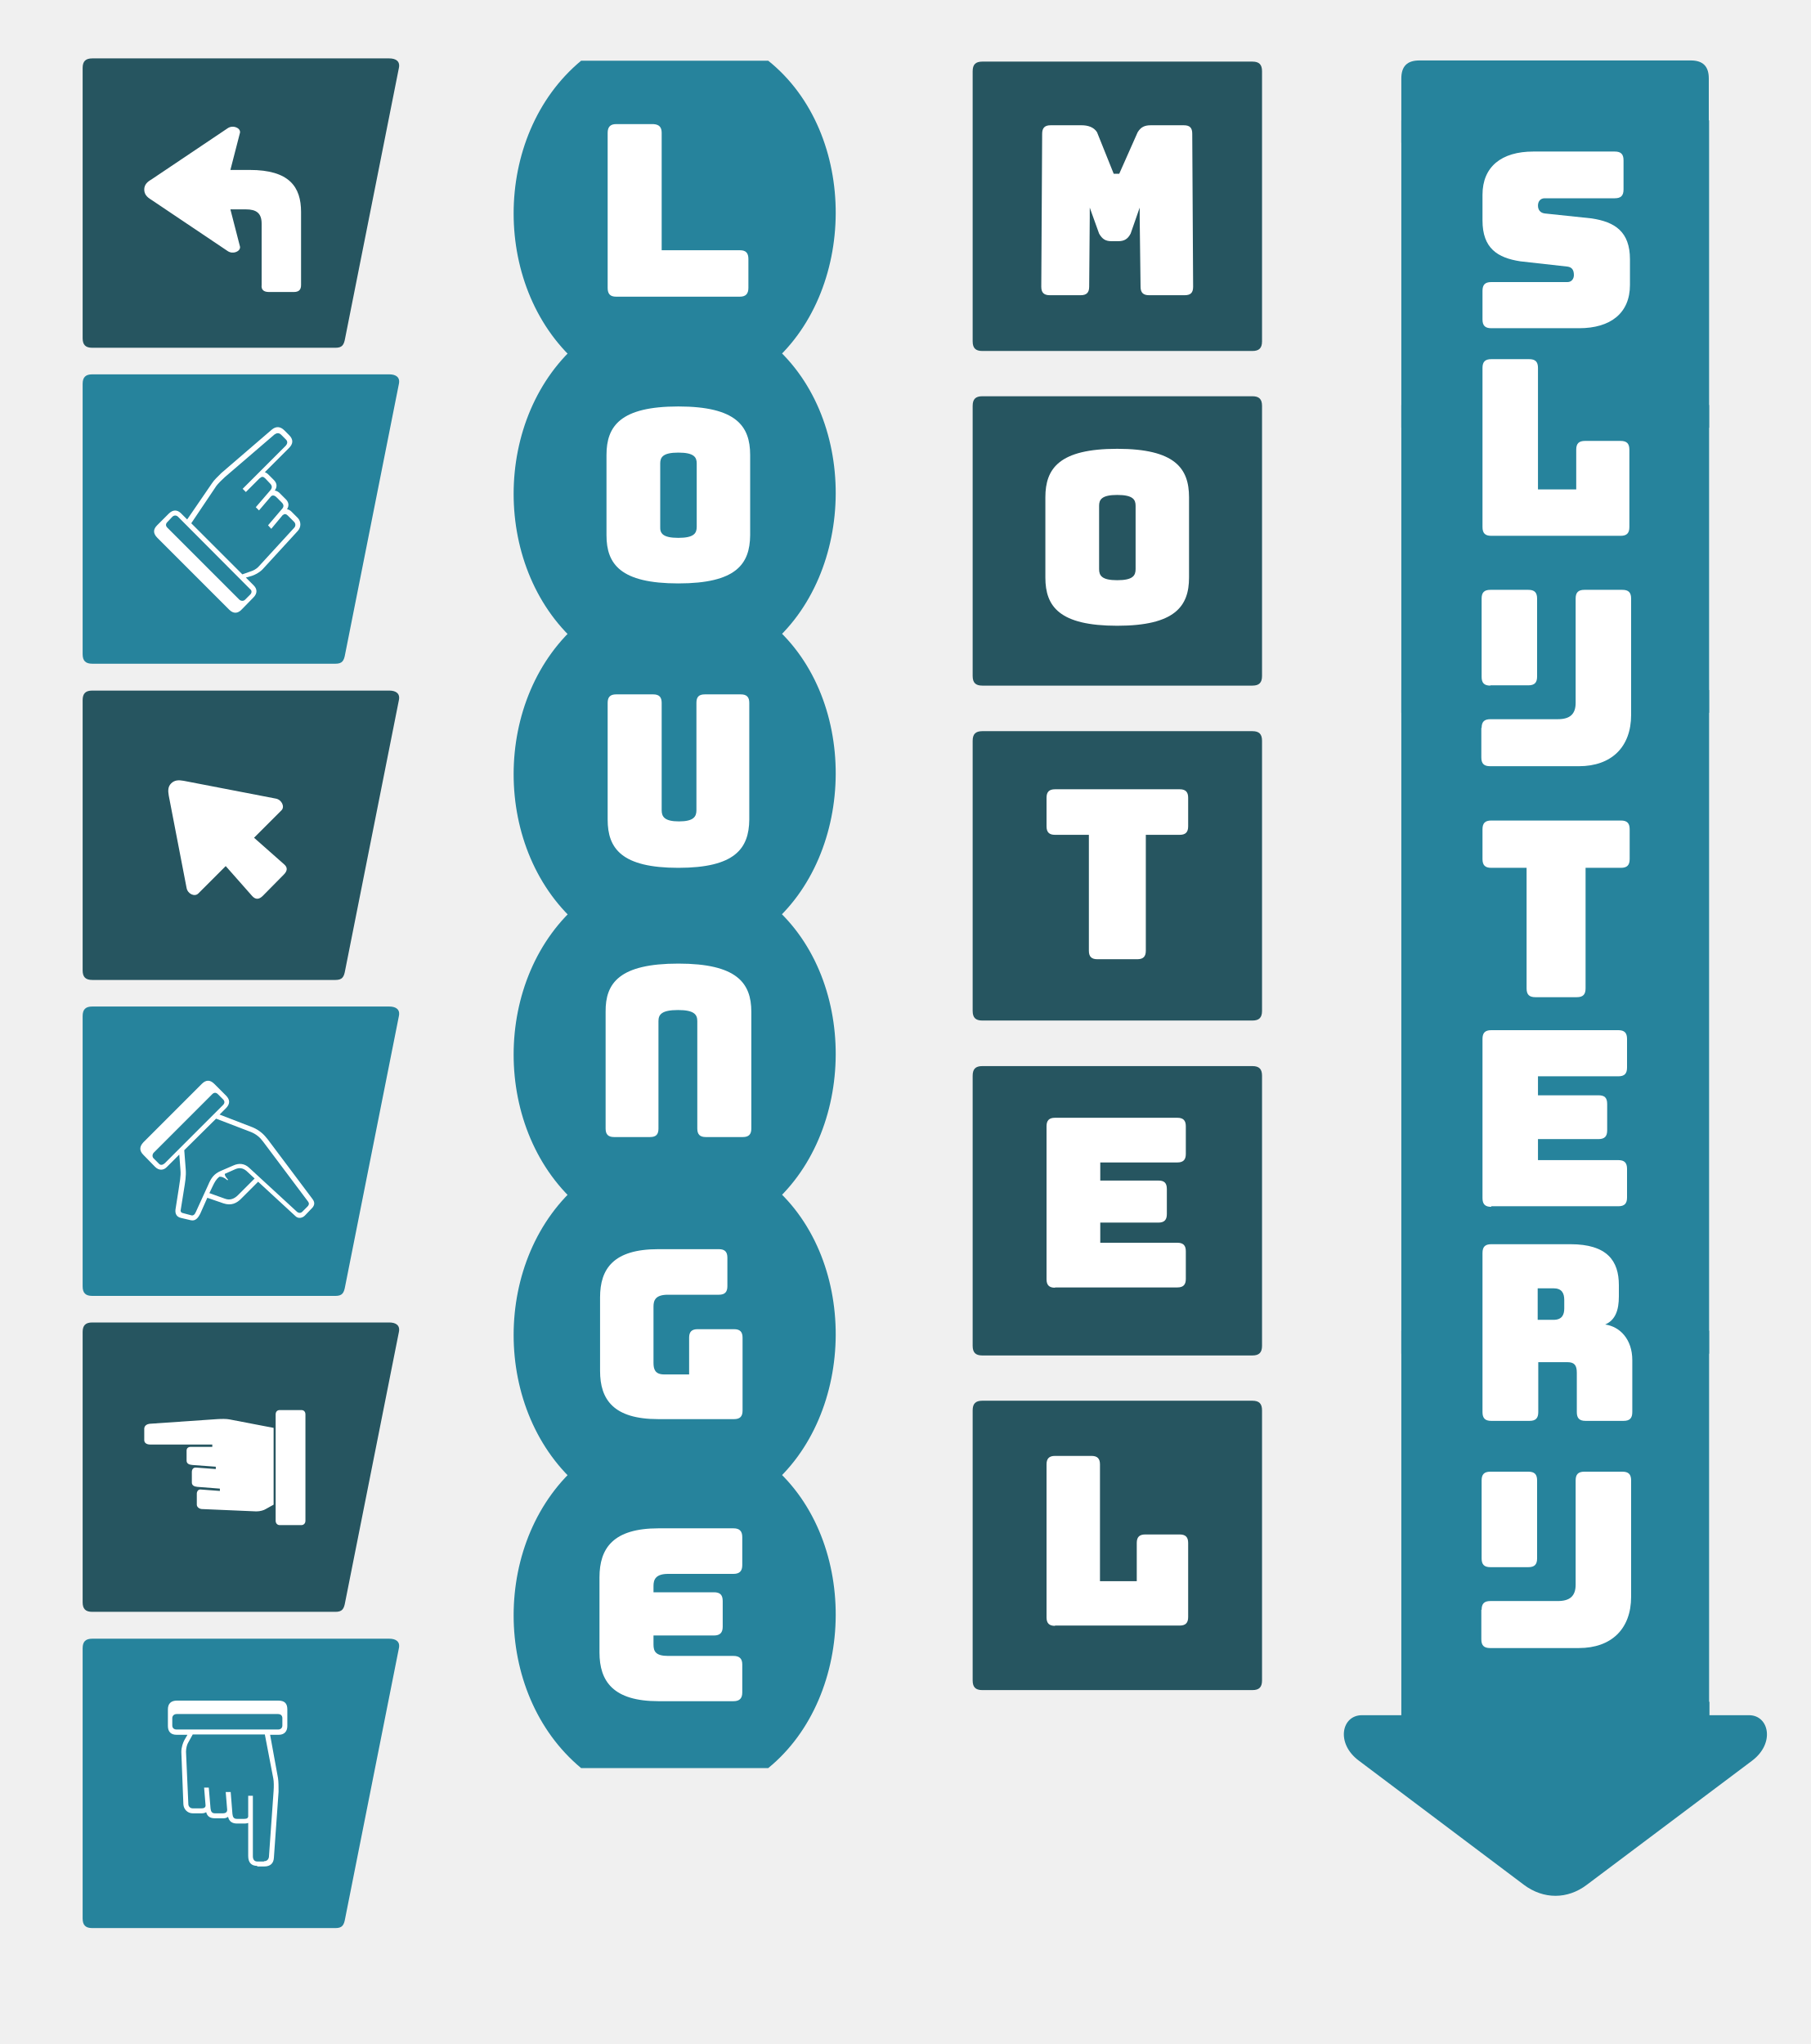
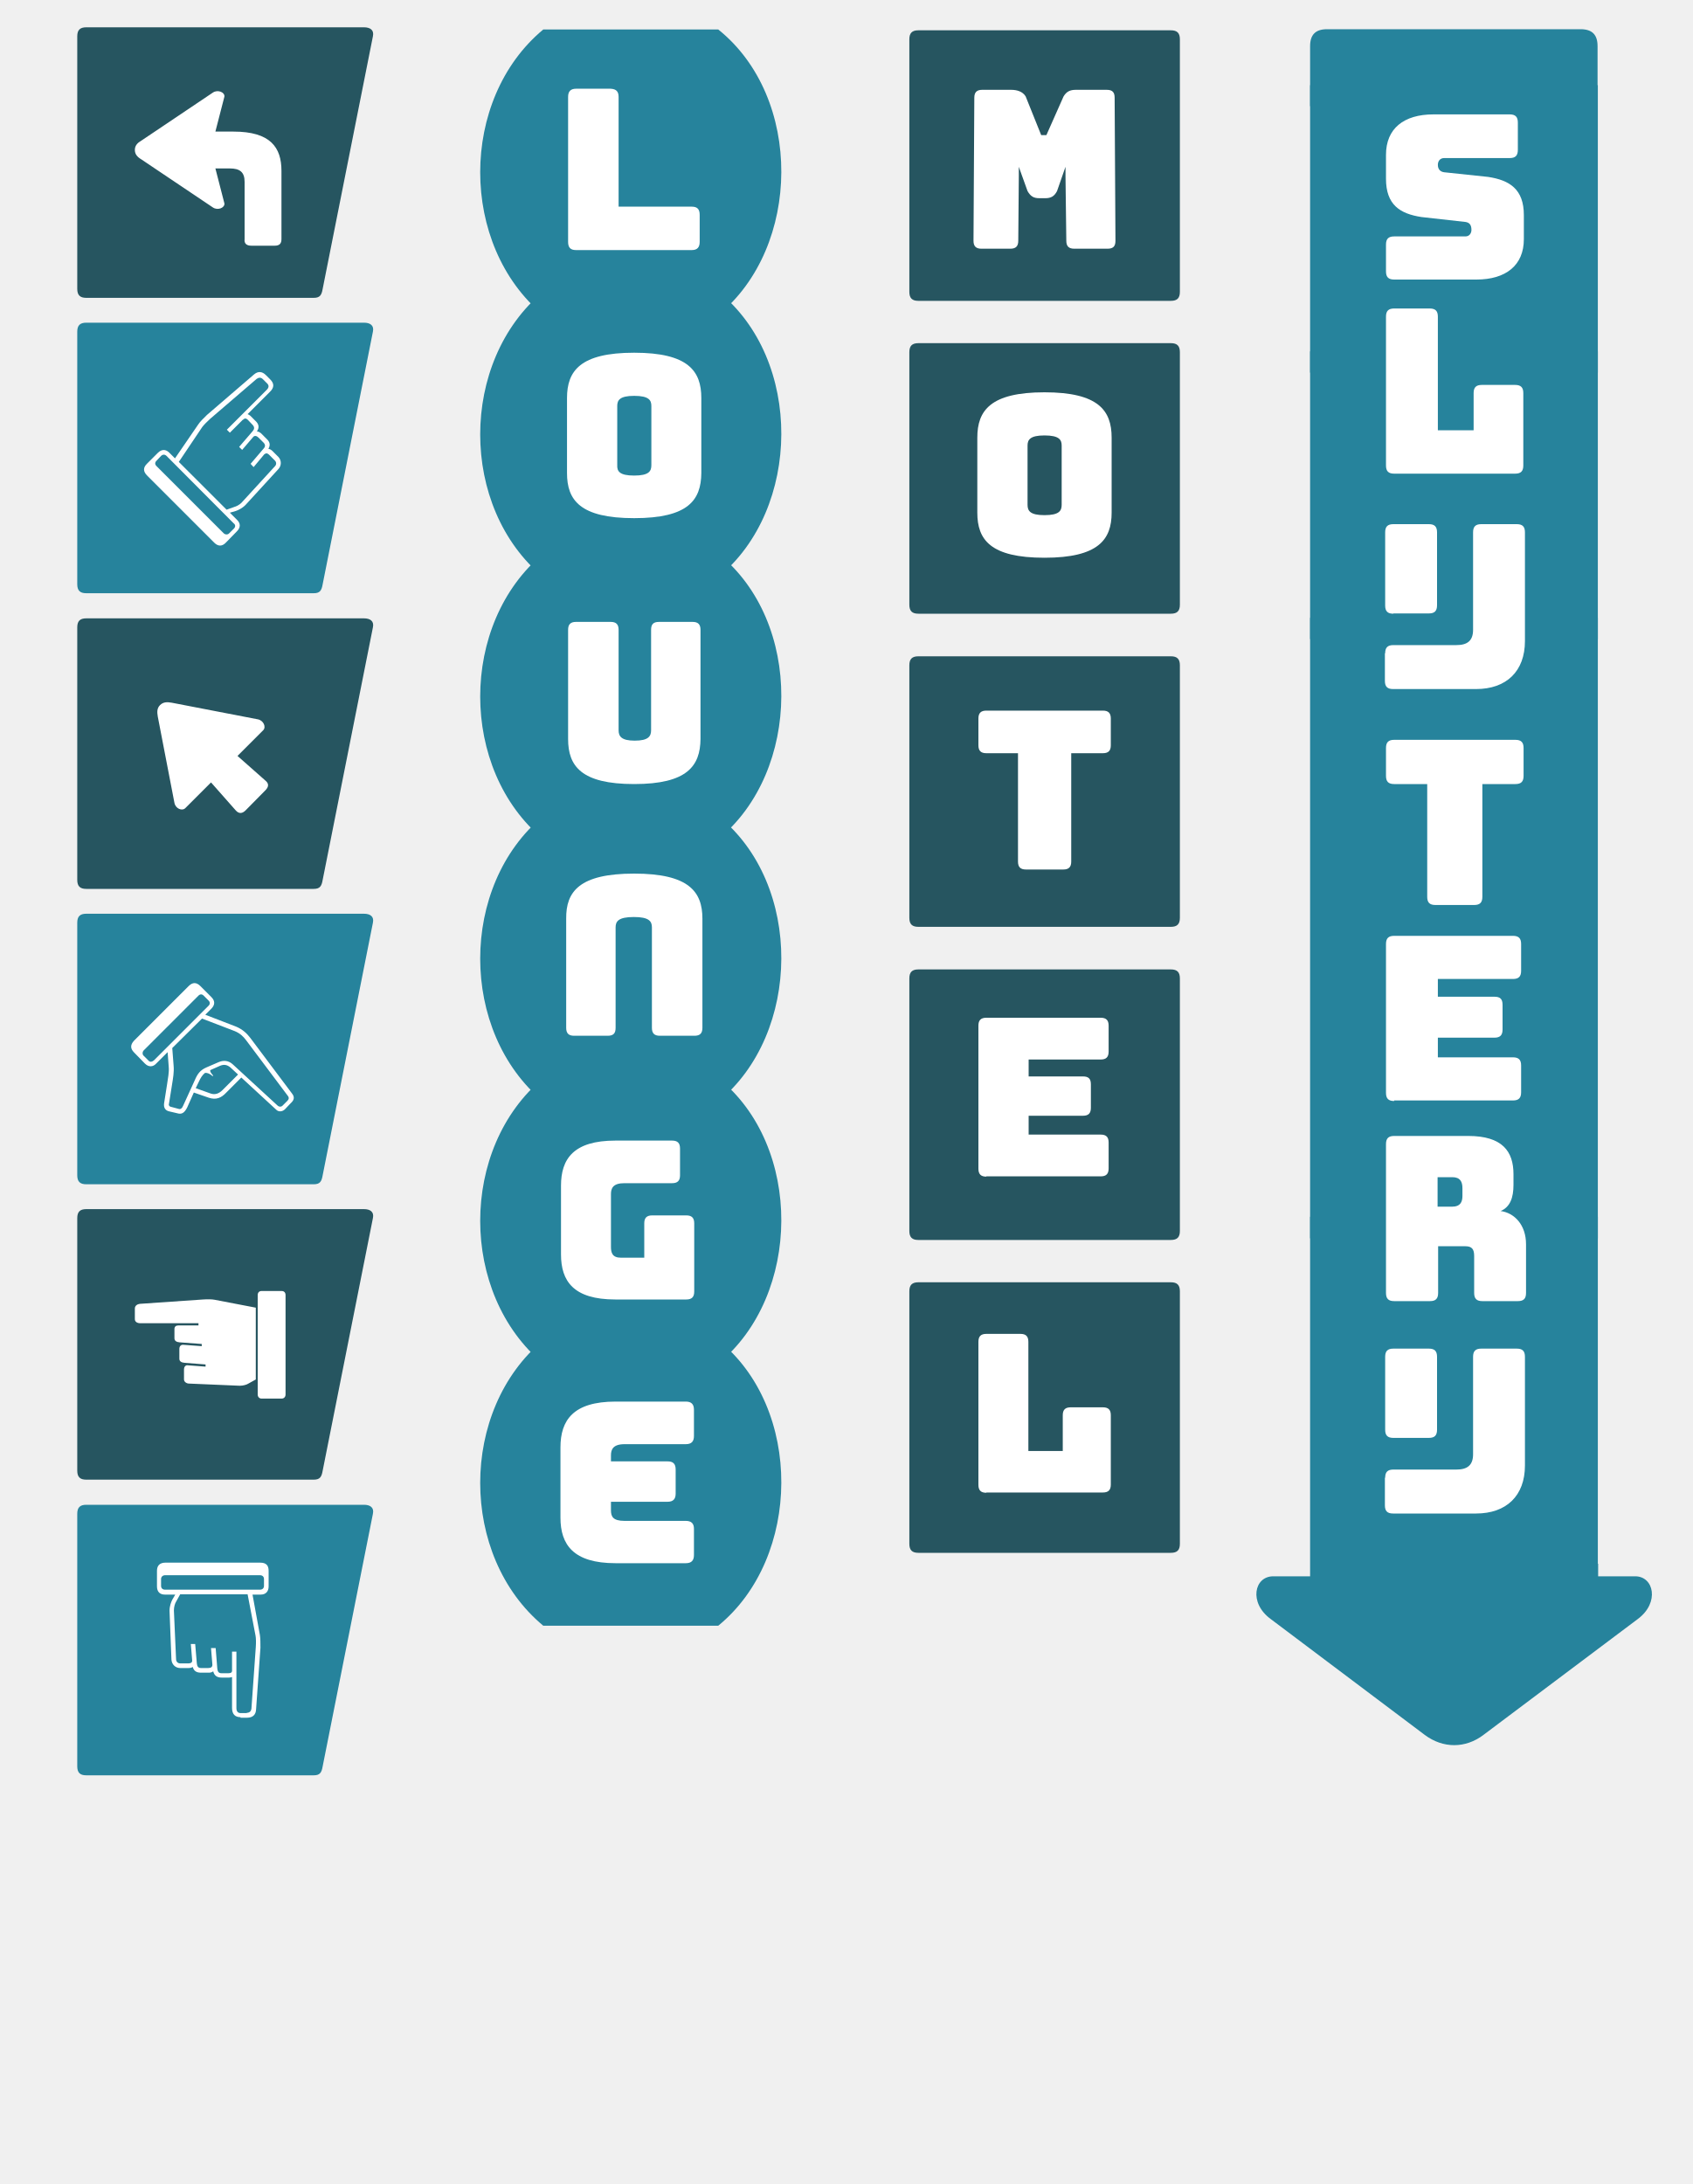
- <svg xmlns="http://www.w3.org/2000/svg" version="1.1" id="Layer_1" x="0px" y="0px" viewBox="0 0 620 700" enable-background="new 0 0 620 700" xml:space="preserve">
+ <svg xmlns="http://www.w3.org/2000/svg" version="1.1" id="Layer_1" x="0px" y="0px" viewBox="0 0 620 800" enable-background="new 0 0 620 800" xml:space="preserve">
  <g>
    <g>
-       <path fill="#265560" d="M428.9,120.2h-92.5c-2.3,0-3.3-1-3.3-3.3V24.4c0-2.3,1-3.3,3.3-3.3h92.5c2.3,0,3.3,1,3.3,3.3v92.5    C432.2,119.2,431.2,120.2,428.9,120.2z" />
-       <path fill="#265560" d="M428.9,234.8h-92.5c-2.3,0-3.3-1-3.3-3.3v-92.5c0-2.3,1-3.3,3.3-3.3h92.5c2.3,0,3.3,1,3.3,3.3v92.5    C432.2,233.8,431.2,234.8,428.9,234.8z" />
-       <path fill="#265560" d="M428.9,349.5h-92.5c-2.3,0-3.3-1-3.3-3.3v-92.5c0-2.3,1-3.3,3.3-3.3h92.5c2.3,0,3.3,1,3.3,3.3v92.5    C432.2,348.5,431.2,349.5,428.9,349.5z" />
-       <path fill="#265560" d="M428.9,464.2h-92.5c-2.3,0-3.3-1-3.3-3.3v-92.5c0-2.3,1-3.3,3.3-3.3h92.5c2.3,0,3.3,1,3.3,3.3v92.5    C432.2,463.2,431.2,464.2,428.9,464.2z" />
-       <path fill="#265560" d="M428.9,578.8h-92.5c-2.3,0-3.3-1-3.3-3.3V483c0-2.3,1-3.3,3.3-3.3h92.5c2.3,0,3.3,1,3.3,3.3v92.5    C432.2,577.8,431.2,578.8,428.9,578.8z" />
+       <path fill="#265560" d="M428.9,110.2h-92.5c-2.3,0-3.3-1-3.3-3.3V14.4c0-2.3,1-3.3,3.3-3.3h92.5c2.3,0,3.3,1,3.3,3.3v92.5    C432.2,109.2,431.2,110.2,428.9,110.2z" />
+       <path fill="#265560" d="M428.9,224.8h-92.5c-2.3,0-3.3-1-3.3-3.3v-92.5c0-2.3,1-3.3,3.3-3.3h92.5c2.3,0,3.3,1,3.3,3.3v92.5    C432.2,223.8,431.2,224.8,428.9,224.8z" />
+       <path fill="#265560" d="M428.9,339.5h-92.5c-2.3,0-3.3-1-3.3-3.3v-92.5c0-2.3,1-3.3,3.3-3.3h92.5c2.3,0,3.3,1,3.3,3.3v92.5    C432.2,338.5,431.2,339.5,428.9,339.5z" />
+       <path fill="#265560" d="M428.9,454.2h-92.5c-2.3,0-3.3-1-3.3-3.3v-92.5c0-2.3,1-3.3,3.3-3.3h92.5c2.3,0,3.3,1,3.3,3.3v92.5    C432.2,453.2,431.2,454.2,428.9,454.2z" />
+       <path fill="#265560" d="M428.9,568.8h-92.5c-2.3,0-3.3-1-3.3-3.3V473c0-2.3,1-3.3,3.3-3.3h92.5c2.3,0,3.3,1,3.3,3.3v92.5    C432.2,567.8,431.2,568.8,428.9,568.8z" />
    </g>
    <g>
-       <path fill="#FFFFFF" d="M359.5,101.1c-2,0-2.9-0.9-2.9-2.9l0.3-52.4c0-2,0.9-2.9,2.9-2.9h10.6c2.1,0,4.2,0.6,5.3,2.4l5.7,14.2h1.9    l6.3-14.2c1.1-1.8,2.4-2.4,4.5-2.4h11.3c2.1,0,2.9,0.9,2.9,2.9l0.3,52.4c0,2-0.8,2.9-2.9,2.9h-12.2c-2,0-2.9-0.9-2.9-2.9    l-0.3-23.7v-3.4l-3.1,8.9c-1,1.9-2.2,2.6-4.3,2.6h-2.2c-2.1,0-3.2-0.7-4.3-2.6l-3.2-8.9v3.4l-0.2,23.7c0,2-0.9,2.9-2.9,2.9H359.5z    " />
+       <path fill="#FFFFFF" d="M359.5,91.1c-2,0-2.9-0.9-2.9-2.9l0.3-52.4c0-2,0.9-2.9,2.9-2.9h10.6c2.1,0,4.2,0.6,5.3,2.4l5.7,14.2h1.9    l6.3-14.2c1.1-1.8,2.4-2.4,4.5-2.4h11.3c2.1,0,2.9,0.9,2.9,2.9l0.3,52.4c0,2-0.8,2.9-2.9,2.9h-12.2c-2,0-2.9-0.9-2.9-2.9    l-0.3-23.7v-3.4l-3.1,8.9c-1,1.9-2.2,2.6-4.3,2.6h-2.2c-2.1,0-3.2-0.7-4.3-2.6l-3.2-8.9v3.4l-0.2,23.7c0,2-0.9,2.9-2.9,2.9H359.5z    " />
    </g>
    <g>
-       <path fill="#FFFFFF" d="M382.6,214.3c-19.8,0-24.6-6.6-24.6-16.5v-27.5c0-9.9,4.8-16.6,24.6-16.6c19.8,0,24.6,6.7,24.6,16.6v27.5    C407.2,207.6,402.4,214.3,382.6,214.3z M382.6,198.7c5.4,0,6.3-1.6,6.3-3.8v-21.7c0-2.1-0.9-3.7-6.3-3.7c-5.3,0-6.2,1.6-6.2,3.7    v21.7C376.4,197.1,377.3,198.7,382.6,198.7z" />
+       <path fill="#FFFFFF" d="M382.6,204.3c-19.8,0-24.6-6.6-24.6-16.5v-27.5c0-9.9,4.8-16.6,24.6-16.6c19.8,0,24.6,6.7,24.6,16.6v27.5    C407.2,197.6,402.4,204.3,382.6,204.3z M382.6,188.7c5.4,0,6.3-1.6,6.3-3.8v-21.7c0-2.1-0.9-3.7-6.3-3.7c-5.3,0-6.2,1.6-6.2,3.7    v21.7C376.4,187.1,377.3,188.7,382.6,188.7z" />
    </g>
    <g>
-       <path fill="#FFFFFF" d="M375.8,328.5c-2,0-2.9-0.9-2.9-2.9v-39.7h-11.6c-2,0-2.9-0.9-2.9-2.9v-9.8c0-2,0.9-2.9,2.9-2.9H404    c2,0,2.9,0.9,2.9,2.9v9.8c0,2-0.9,2.9-2.9,2.9h-11.6v39.7c0,2-0.9,2.9-2.9,2.9H375.8z" />
+       <path fill="#FFFFFF" d="M375.8,318.5c-2,0-2.9-0.9-2.9-2.9v-39.7h-11.6c-2,0-2.9-0.9-2.9-2.9v-9.8c0-2,0.9-2.9,2.9-2.9H404    c2,0,2.9,0.9,2.9,2.9v9.8c0,2-0.9,2.9-2.9,2.9h-11.6v39.7c0,2-0.9,2.9-2.9,2.9H375.8z" />
    </g>
    <g>
-       <path fill="#FFFFFF" d="M361.3,441c-2,0-2.9-0.9-2.9-2.9v-52.4c0-2,0.9-2.9,2.9-2.9h41.9c2,0,2.9,0.9,2.9,2.9v9.5    c0,2-0.9,2.9-2.9,2.9h-26.4v6.2h19.9c2,0,2.9,0.8,2.9,2.9v8.6c0,2-0.9,2.9-2.9,2.9h-19.9v6.9h26.4c2,0,2.9,0.9,2.9,2.9v9.5    c0,2-0.9,2.9-2.9,2.9H361.3z" />
+       <path fill="#FFFFFF" d="M361.3,431c-2,0-2.9-0.9-2.9-2.9v-52.4c0-2,0.9-2.9,2.9-2.9h41.9c2,0,2.9,0.9,2.9,2.9v9.5    c0,2-0.9,2.9-2.9,2.9h-26.4v6.2h19.9c2,0,2.9,0.8,2.9,2.9v8.6c0,2-0.9,2.9-2.9,2.9h-19.9v6.9h26.4c2,0,2.9,0.9,2.9,2.9v9.5    c0,2-0.9,2.9-2.9,2.9H361.3z" />
    </g>
    <g>
-       <path fill="#FFFFFF" d="M361.3,556.8c-2,0-2.9-0.9-2.9-2.9v-52.4c0-2,0.9-2.9,2.9-2.9h12.5c2,0,2.9,0.9,2.9,2.9v40h12.6v-13.1    c0-2,0.9-2.9,2.9-2.9H404c2,0,2.9,0.9,2.9,2.9v25.4c0,2-0.9,2.9-2.9,2.9H361.3z" />
+       <path fill="#FFFFFF" d="M361.3,546.8c-2,0-2.9-0.9-2.9-2.9v-52.4c0-2,0.9-2.9,2.9-2.9h12.5c2,0,2.9,0.9,2.9,2.9v40h12.6v-13.1    c0-2,0.9-2.9,2.9-2.9H404c2,0,2.9,0.9,2.9,2.9v25.4c0,2-0.9,2.9-2.9,2.9H361.3z" />
    </g>
  </g>
  <g>
-     <path fill="#265560" d="M114.9,119.1H31.6c-2.3,0-3.3-1-3.3-3.3V23.3c0-2.3,1-3.3,3.3-3.3h101.7c2.3,0,3.8,1,3.3,3.3l-18.4,92.5   C117.8,118.1,117.2,119.1,114.9,119.1z" />
-     <path fill="#26839C" d="M114.9,227.3H31.6c-2.3,0-3.3-1-3.3-3.3v-92.5c0-2.3,1-3.3,3.3-3.3h101.7c2.3,0,3.8,1,3.3,3.3L118.2,224   C117.8,226.3,117.2,227.3,114.9,227.3z" />
-     <path fill="#265560" d="M114.9,335.6H31.6c-2.3,0-3.3-1-3.3-3.3v-92.5c0-2.3,1-3.3,3.3-3.3h101.7c2.3,0,3.8,1,3.3,3.3l-18.4,92.5   C117.8,334.6,117.2,335.6,114.9,335.6z" />
-     <path fill="#26839C" d="M114.9,443.8H31.6c-2.3,0-3.3-1-3.3-3.3V348c0-2.3,1-3.3,3.3-3.3h101.7c2.3,0,3.8,1,3.3,3.3l-18.4,92.5   C117.8,442.8,117.2,443.8,114.9,443.8z" />
-     <path fill="#265560" d="M114.9,552H31.6c-2.3,0-3.3-1-3.3-3.3v-92.5c0-2.3,1-3.3,3.3-3.3h101.7c2.3,0,3.8,1,3.3,3.3l-18.4,92.5   C117.8,551,117.2,552,114.9,552z" />
-     <path fill="#26839C" d="M114.9,660.3H31.6c-2.3,0-3.3-1-3.3-3.3v-92.5c0-2.3,1-3.3,3.3-3.3h101.7c2.3,0,3.8,1,3.3,3.3L118.2,657   C117.8,659.3,117.2,660.3,114.9,660.3z" />
+     <path fill="#265560" d="M114.9,109.1H31.6c-2.3,0-3.3-1-3.3-3.3V13.3c0-2.3,1-3.3,3.3-3.3h101.7c2.3,0,3.8,1,3.3,3.3l-18.4,92.5   C117.8,108.1,117.2,109.1,114.9,109.1z" />
+     <path fill="#26839C" d="M114.9,217.3H31.6c-2.3,0-3.3-1-3.3-3.3v-92.5c0-2.3,1-3.3,3.3-3.3h101.7c2.3,0,3.8,1,3.3,3.3L118.2,214   C117.8,216.3,117.2,217.3,114.9,217.3z" />
+     <path fill="#265560" d="M114.9,325.6H31.6c-2.3,0-3.3-1-3.3-3.3v-92.5c0-2.3,1-3.3,3.3-3.3h101.7c2.3,0,3.8,1,3.3,3.3l-18.4,92.5   C117.8,324.6,117.2,325.6,114.9,325.6z" />
+     <path fill="#26839C" d="M114.9,433.8H31.6c-2.3,0-3.3-1-3.3-3.3V338c0-2.3,1-3.3,3.3-3.3h101.7c2.3,0,3.8,1,3.3,3.3l-18.4,92.5   C117.8,432.8,117.2,433.8,114.9,433.8z" />
+     <path fill="#265560" d="M114.9,542H31.6c-2.3,0-3.3-1-3.3-3.3v-92.5c0-2.3,1-3.3,3.3-3.3h101.7c2.3,0,3.8,1,3.3,3.3l-18.4,92.5   C117.8,541,117.2,542,114.9,542z" />
+     <path fill="#26839C" d="M114.9,650.3H31.6c-2.3,0-3.3-1-3.3-3.3v-92.5c0-2.3,1-3.3,3.3-3.3h101.7c2.3,0,3.8,1,3.3,3.3L118.2,647   C117.8,649.3,117.2,650.3,114.9,650.3z" />
    <g>
-       <path fill="#FFFFFF" d="M103.1,72.6v25c0,1.6-0.7,2.4-2.5,2.4h-8.5c-1.8,0-2.7-0.8-2.5-2.4v-21c0-3.6-1.8-4.9-5.4-4.9h-5.3    l3.3,12.8c0.2,1.6-2.4,2.7-4.2,1.5L51.8,68.4c-1.5-0.9-2.4-1.9-2.4-3.5c0-1.6,1-2.6,2.4-3.4L78,43.9c1.8-1.2,4.4-0.1,4.2,1.5    l-3.3,12.8h6.6C99.1,58.2,103.1,64,103.1,72.6z" />
+       <path fill="#FFFFFF" d="M103.1,62.6v25c0,1.6-0.7,2.4-2.5,2.4h-8.5c-1.8,0-2.7-0.8-2.5-2.4v-21c0-3.6-1.8-4.9-5.4-4.9h-5.3    l3.3,12.8c0.2,1.6-2.4,2.7-4.2,1.5L51.8,58.4c-1.5-0.9-2.4-1.9-2.4-3.5s1-2.6,2.4-3.4L78,33.9c1.8-1.2,4.4-0.1,4.2,1.5l-3.3,12.8    h6.6C99.1,48.2,103.1,54,103.1,62.6z" />
    </g>
    <g>
-       <path fill="#FFFFFF" d="M78.5,208.8l-24.6-24.6c-1.5-1.5-1.5-2.9-0.1-4.3l4-4c1.4-1.4,2.9-1.4,4.2-0.1l2.1,2.1l8.5-12.4    c0.7-1.1,2-2.3,3.2-3.5L93,147.2c1.5-1.3,3-1.2,4.4,0.2l1.6,1.6c1.5,1.5,1.5,3-0.2,4.6l-8.1,8.1c0.3,0.1,0.6,0.3,1,0.6l1.9,1.9    c1.2,1.1,1.5,2.4,0.5,3.8c0.6,0.1,1,0.3,1.5,0.7l2.1,2.1c1.2,1.1,1.4,2.3,0.6,3.6c0.6,0.1,1.1,0.4,1.5,0.8l2.2,2.2    c1.2,1.3,1.1,3.2,0,4.4l-12.1,13.2c-1.2,1.2-2.7,1.9-3.6,2.2l-2.1,0.6l2.7,2.7c1.2,1.2,1.3,2.7-0.1,4.1l-4,4.1    C81.4,210.2,79.9,210.2,78.5,208.8z M85.6,201.7L61,177c-0.6-0.6-1.4-0.6-2,0l-1.7,1.8c-0.6,0.6-0.6,1.3,0,1.9l24.6,24.6    c0.6,0.6,1.5,0.6,2,0.1l1.8-1.8C86.3,203,86.3,202.2,85.6,201.7z M85.8,195.7c0.7-0.2,1.9-0.7,2.8-1.7l12.1-13.2    c0.6-0.6,0.6-1.5,0-2.1l-2.1-2.1c-0.5-0.5-1.1-0.8-1.7-0.2v-0.1l-4,4.8l-1.1-1.2l4.6-5.4c0.8-0.8,0.9-1.5,0.2-2.3l-1.9-1.9    c-0.7-0.7-1.4-0.8-1.9-0.3l-4.1,4.8l-1.1-1.1l4.9-5.7c0.7-0.8,0.8-1.5,0.1-2.3l-1.8-1.9c-0.6-0.6-1.2-0.7-1.8,0v-0.1l-4.8,4.8    l-1.1-1.1l14.6-14.6c0.8-0.8,0.9-1.6,0.2-2.3l-1.6-1.6c-0.8-0.8-1.6-0.6-2.3-0.1L77,163.4c-1.1,1-2.3,2.2-2.9,3l-8.6,12.8    l17.5,17.5L85.8,195.7z" />
+       <path fill="#FFFFFF" d="M78.5,198.8l-24.6-24.6c-1.5-1.5-1.5-2.9-0.1-4.3l4-4c1.4-1.4,2.9-1.4,4.2-0.1l2.1,2.1l8.5-12.4    c0.7-1.1,2-2.3,3.2-3.5L93,137.2c1.5-1.3,3-1.2,4.4,0.2l1.6,1.6c1.5,1.5,1.5,3-0.2,4.6l-8.1,8.1c0.3,0.1,0.6,0.3,1,0.6l1.9,1.9    c1.2,1.1,1.5,2.4,0.5,3.8c0.6,0.1,1,0.3,1.5,0.7l2.1,2.1c1.2,1.1,1.4,2.3,0.6,3.6c0.6,0.1,1.1,0.4,1.5,0.8l2.2,2.2    c1.2,1.3,1.1,3.2,0,4.4l-12.1,13.2c-1.2,1.2-2.7,1.9-3.6,2.2l-2.1,0.6l2.7,2.7c1.2,1.2,1.3,2.7-0.1,4.1l-4,4.1    C81.4,200.2,79.9,200.2,78.5,198.8z M85.6,191.7L61,167c-0.6-0.6-1.4-0.6-2,0l-1.7,1.8c-0.6,0.6-0.6,1.3,0,1.9l24.6,24.6    c0.6,0.6,1.5,0.6,2,0.1l1.8-1.8C86.3,193,86.3,192.2,85.6,191.7z M85.8,185.7c0.7-0.2,1.9-0.7,2.8-1.7l12.1-13.2    c0.6-0.6,0.6-1.5,0-2.1l-2.1-2.1c-0.5-0.5-1.1-0.8-1.7-0.2v-0.1l-4,4.8l-1.1-1.2l4.6-5.4c0.8-0.8,0.9-1.5,0.2-2.3l-1.9-1.9    c-0.7-0.7-1.4-0.8-1.9-0.3l-4.1,4.8l-1.1-1.1l4.9-5.7c0.7-0.8,0.8-1.5,0.1-2.3l-1.8-1.9c-0.6-0.6-1.2-0.7-1.8,0v-0.1l-4.8,4.8    l-1.1-1.1l14.6-14.6c0.8-0.8,0.9-1.6,0.2-2.3l-1.6-1.6c-0.8-0.8-1.6-0.6-2.3-0.1L77,153.4c-1.1,1-2.3,2.2-2.9,3l-8.6,12.8    l17.5,17.5L85.8,185.7z" />
    </g>
    <g>
-       <path fill="#FFFFFF" d="M86.4,306.9l-9.1-10.3l-9.4,9.4c-1.2,1.2-3.6,0.2-4-1.9l-6.1-31.6c-0.3-1.7-0.3-3.1,0.8-4.2    c1.2-1.2,2.6-1.2,4.3-0.9l31.6,6.1c2,0.4,3.1,2.8,1.9,4l-9.4,9.4l10.3,9.1c1.3,1.1,1.1,2.3-0.1,3.5l-7.2,7.3    C88.8,308,87.6,308.2,86.4,306.9z" />
+       <path fill="#FFFFFF" d="M86.4,296.9l-9.1-10.3l-9.4,9.4c-1.2,1.2-3.6,0.2-4-1.9l-6.1-31.6c-0.3-1.7-0.3-3.1,0.8-4.2    c1.2-1.2,2.6-1.2,4.3-0.9l31.6,6.1c2,0.4,3.1,2.8,1.9,4l-9.4,9.4l10.3,9.1c1.3,1.1,1.1,2.3-0.1,3.5l-7.2,7.3    C88.8,298,87.6,298.2,86.4,296.9z" />
    </g>
    <g>
-       <path fill="#FFFFFF" d="M65.4,417.9l-3.4-0.8c-1.4-0.3-2.1-1.3-1.9-2.9l1.1-7c0.3-2.3,0.8-4.3,0.6-6.5l-0.4-5.3l-4.2,4.2    c-1.1,1.2-2.7,1.4-4.1,0l-4-4.1c-1.4-1.4-1.4-2.8,0-4.3l20-20c1.5-1.5,2.9-1.4,4.3,0l4,4c1.4,1.4,1.4,2.8,0.1,4.2l-2.3,2.3    l11.4,4.4c2.3,1,3.8,2.4,5.1,4.1l15.3,20.4c1.1,1.4,0.6,2.5-0.5,3.5l-2.1,2.2c-0.9,0.9-2.3,1.1-3.2,0.2l-12.8-11.8l-5.6,5.6    c-1.7,1.8-3.6,2.7-6.3,1.8l-5.5-1.9l-2.4,5.4C67.8,417.2,66.9,418.2,65.4,417.9z M56.4,398.4l20-20c0.6-0.6,0.6-1.3,0-1.9    l-1.8-1.8c-0.6-0.6-1.3-0.6-1.9,0l-20,20c-0.6,0.6-0.6,1.5-0.1,2l1.9,1.9C55,399.1,55.7,399,56.4,398.4z M67.1,415l4.2-9.2    c1-2.4,2-3.8,4.3-4.8l4.4-1.9c1.8-0.8,3.7-0.7,5.3,0.8l16.3,15c0.6,0.6,1.4,0.6,1.9,0.1l1.8-1.8c0.6-0.6,0.6-1.2,0.2-1.7    l-15.3-20.4c-1.1-1.5-2.3-2.6-4.2-3.4L74,383.1l-10.9,10.8l0.5,6.5c0.2,2.3-0.2,4.5-0.6,7l-1.1,6.9c-0.2,0.6,0.2,1,0.6,1.1l3,0.8    C66.1,416.4,66.7,416,67.1,415z M81.5,409.3l5.7-5.7l-2.8-2.6c-1.2-1-2.4-1.2-3.8-0.6L77,402c-0.1,0.5,0.3,1.1,1.1,2l-0.2,0.2    c-1-0.9-2-1.3-2.8-1.2c-1,0.8-1.6,1.8-2.3,3.3l-1.1,2.3l5.3,1.9C78.8,411.2,80.3,410.5,81.5,409.3z" />
+       <path fill="#FFFFFF" d="M65.4,407.9l-3.4-0.8c-1.4-0.3-2.1-1.3-1.9-2.9l1.1-7c0.3-2.3,0.8-4.3,0.6-6.5l-0.4-5.3l-4.2,4.2    c-1.1,1.2-2.7,1.4-4.1,0l-4-4.1c-1.4-1.4-1.4-2.8,0-4.3l20-20c1.5-1.5,2.9-1.4,4.3,0l4,4c1.4,1.4,1.4,2.8,0.1,4.2l-2.3,2.3    l11.4,4.4c2.3,1,3.8,2.4,5.1,4.1l15.3,20.4c1.1,1.4,0.6,2.5-0.5,3.5l-2.1,2.2c-0.9,0.9-2.3,1.1-3.2,0.2l-12.8-11.8l-5.6,5.6    c-1.7,1.8-3.6,2.7-6.3,1.8l-5.5-1.9l-2.4,5.4C67.8,407.2,66.9,408.2,65.4,407.9z M56.4,388.4l20-20c0.6-0.6,0.6-1.3,0-1.9    l-1.8-1.8c-0.6-0.6-1.3-0.6-1.9,0l-20,20c-0.6,0.6-0.6,1.5-0.1,2l1.9,1.9C55,389.1,55.7,389,56.4,388.4z M67.1,405l4.2-9.2    c1-2.4,2-3.8,4.3-4.8l4.4-1.9c1.8-0.8,3.7-0.7,5.3,0.8l16.3,15c0.6,0.6,1.4,0.6,1.9,0.1l1.8-1.8c0.6-0.6,0.6-1.2,0.2-1.7    l-15.3-20.4c-1.1-1.5-2.3-2.6-4.2-3.4L74,373.1l-10.9,10.8l0.5,6.5c0.2,2.3-0.2,4.5-0.6,7l-1.1,6.9c-0.2,0.6,0.2,1,0.6,1.1l3,0.8    C66.1,406.4,66.7,406,67.1,405z M81.5,399.3l5.7-5.7l-2.8-2.6c-1.2-1-2.4-1.2-3.8-0.6L77,392c-0.1,0.5,0.3,1.1,1.1,2l-0.2,0.2    c-1-0.9-2-1.3-2.8-1.2c-1,0.8-1.6,1.8-2.3,3.3l-1.1,2.3l5.3,1.9C78.8,401.2,80.3,400.5,81.5,399.3z" />
    </g>
    <g>
-       <path fill="#FFFFFF" d="M69.2,516.8c-0.8,0-1.8-0.6-1.8-1.5v-3.8c0-0.7,0.5-1.5,1.3-1.4l6.6,0.5v-0.8l-7.7-0.6    c-1.1-0.1-1.9-0.5-1.9-1.5v-3.6c0-1,0.6-1.6,1.5-1.5l6.7,0.5v-0.8l-8.1-0.6c-1.1-0.1-1.9-0.5-1.9-1.5v-3.4c0-0.9,0.6-1.3,1.5-1.3    h7.3v-0.8H51.4c-1.1,0-2-0.5-2-1.5v-3.9c0-1.1,1-1.6,1.8-1.7l23.2-1.6c1.5-0.1,3.2-0.1,4.2,0.1l15.1,2.9v26.3l-2.7,1.5    c-0.6,0.4-1.9,0.8-3.2,0.8L69.2,516.8z M94.4,520.8v-36.4c0-1,0.6-1.5,1.4-1.5h7.4c0.8,0,1.4,0.5,1.4,1.5v36.4    c0,0.9-0.6,1.5-1.4,1.5h-7.4C95,522.3,94.4,521.7,94.4,520.8z" />
+       <path fill="#FFFFFF" d="M69.2,506.8c-0.8,0-1.8-0.6-1.8-1.5v-3.8c0-0.7,0.5-1.5,1.3-1.4l6.6,0.5v-0.8l-7.7-0.6    c-1.1-0.1-1.9-0.5-1.9-1.5v-3.6c0-1,0.6-1.6,1.5-1.5l6.7,0.5v-0.8l-8.1-0.6c-1.1-0.1-1.9-0.5-1.9-1.5v-3.4c0-0.9,0.6-1.3,1.5-1.3    h7.3v-0.8H51.4c-1.1,0-2-0.5-2-1.5v-3.9c0-1.1,1-1.6,1.8-1.7l23.2-1.6c1.5-0.1,3.2-0.1,4.2,0.1l15.1,2.9v26.3l-2.7,1.5    c-0.6,0.4-1.9,0.8-3.2,0.8L69.2,506.8z M94.4,510.8v-36.4c0-1,0.6-1.5,1.4-1.5h7.4c0.8,0,1.4,0.5,1.4,1.5v36.4    c0,0.9-0.6,1.5-1.4,1.5h-7.4C95,512.3,94.4,511.7,94.4,510.8z" />
    </g>
    <g>
-       <path fill="#FFFFFF" d="M88.1,639c-2,0-3.1-1.1-3.1-3.4v-11.3c-0.3,0.1-0.7,0.2-1.1,0.2h-2.7c-1.7,0-2.7-0.7-3.1-2.3    c-0.4,0.3-0.9,0.5-1.5,0.5h-3c-1.6,0-2.6-0.6-3-2.1c-0.4,0.3-1,0.4-1.5,0.4H66c-1.8,0-3.1-1.4-3.2-3.1l-0.7-17.9    c0-1.7,0.6-3.2,1-4l1.1-1.9h-3.8c-1.8,0-2.9-1-2.9-3v-5.7c0-1.9,1-3,3.1-3h34.7c2.2,0,3.1,1,3.1,3v5.7c0,1.9-1.1,3-2.9,3h-3    l2.7,14.8c0.2,1.2,0.2,3.1,0.2,4.7l-1.6,22.6c-0.1,1.9-1.2,3-3.3,3H88.1z M60.5,592.3h34.7c1,0,1.5-0.6,1.5-1.4v-2.5    c0-0.8-0.5-1.4-1.5-1.4H60.5c-0.9,0-1.5,0.6-1.5,1.4v2.5C59,591.8,59.6,592.3,60.5,592.3z M90.4,637.4c1.1,0,1.6-0.7,1.7-1.5    l1.6-22.6c0.1-1.5,0.1-3.2-0.1-4.2L90.7,594H66l-1.5,2.7c-0.4,0.6-0.8,1.9-0.8,3.2l0.8,17.9c0,0.8,0.6,1.5,1.5,1.5h3    c0.7,0,1.4-0.2,1.4-1l-0.5-6.1h1.6l0.6,7.1c0.1,1.1,0.5,1.7,1.5,1.7h2.7c1,0,1.5-0.4,1.5-1.2l-0.5-6.1H79l0.6,7.5    c0.1,1.1,0.5,1.7,1.5,1.7h2.6c0.9,0,1.4-0.3,1.3-1.2V615h1.6v20.7c0,1.1,0.5,1.8,1.5,1.8H90.4z" />
+       <path fill="#FFFFFF" d="M88.1,629c-2,0-3.1-1.1-3.1-3.4v-11.3c-0.3,0.1-0.7,0.2-1.1,0.2h-2.7c-1.7,0-2.7-0.7-3.1-2.3    c-0.4,0.3-0.9,0.5-1.5,0.5h-3c-1.6,0-2.6-0.6-3-2.1c-0.4,0.3-1,0.4-1.5,0.4H66c-1.8,0-3.1-1.4-3.2-3.1l-0.7-17.9    c0-1.7,0.6-3.2,1-4l1.1-1.9h-3.8c-1.8,0-2.9-1-2.9-3v-5.7c0-1.9,1-3,3.1-3h34.7c2.2,0,3.1,1,3.1,3v5.7c0,1.9-1.1,3-2.9,3h-3    l2.7,14.8c0.2,1.2,0.2,3.1,0.2,4.7l-1.6,22.6c-0.1,1.9-1.2,3-3.3,3H88.1z M60.5,582.3h34.7c1,0,1.5-0.6,1.5-1.4v-2.5    c0-0.8-0.5-1.4-1.5-1.4H60.5c-0.9,0-1.5,0.6-1.5,1.4v2.5C59,581.8,59.6,582.3,60.5,582.3z M90.4,627.4c1.1,0,1.6-0.7,1.7-1.5    l1.6-22.6c0.1-1.5,0.1-3.2-0.1-4.2L90.7,584H66l-1.5,2.7c-0.4,0.6-0.8,1.9-0.8,3.2l0.8,17.9c0,0.8,0.6,1.5,1.5,1.5h3    c0.7,0,1.4-0.2,1.4-1l-0.5-6.1h1.6l0.6,7.1c0.1,1.1,0.5,1.7,1.5,1.7h2.7c1,0,1.5-0.4,1.5-1.2l-0.5-6.1H79l0.6,7.5    c0.1,1.1,0.5,1.7,1.5,1.7h2.6c0.9,0,1.4-0.3,1.3-1.2V605h1.6v20.7c0,1.1,0.5,1.8,1.5,1.8H90.4z" />
    </g>
  </g>
  <g>
    <g>
-       <path fill="#26839C" d="M199,20.8h64.1c31.1,24.9,30.5,79.7,0,104.6H199C168.2,99.8,168.2,46.4,199,20.8z" />
-       <path fill="#26839C" d="M199,116.8h64.1c31.1,24.9,30.5,79.7,0,104.6H199C168.2,195.9,168.2,142.4,199,116.8z" />
-       <path fill="#26839C" d="M199,212.8h64.1c31.1,24.9,30.5,79.7,0,104.6H199C168.2,291.9,168.2,238.4,199,212.8z" />
-       <path fill="#26839C" d="M199,308.9h64.1c31.1,24.9,30.5,79.7,0,104.6H199C168.2,387.9,168.2,334.4,199,308.9z" />
-       <path fill="#26839C" d="M199,404.9h64.1c31.1,24.9,30.5,79.7,0,104.6H199C168.2,483.9,168.2,430.5,199,404.9z" />
-       <path fill="#26839C" d="M199,500.9h64.1c31.1,24.9,30.5,79.7,0,104.6H199C168.2,579.9,168.2,526.5,199,500.9z" />
+       <path fill="#26839C" d="M199,10.8h64.1c31.1,24.9,30.5,79.7,0,104.6H199C168.2,89.8,168.2,36.4,199,10.8z" />
+       <path fill="#26839C" d="M199,106.8h64.1c31.1,24.9,30.5,79.7,0,104.6H199C168.2,185.9,168.2,132.4,199,106.8z" />
+       <path fill="#26839C" d="M199,202.8h64.1c31.1,24.9,30.5,79.7,0,104.6H199C168.2,281.9,168.2,228.4,199,202.8z" />
+       <path fill="#26839C" d="M199,298.9h64.1c31.1,24.9,30.5,79.7,0,104.6H199C168.2,377.9,168.2,324.4,199,298.9z" />
+       <path fill="#26839C" d="M199,394.9h64.1c31.1,24.9,30.5,79.7,0,104.6H199C168.2,473.9,168.2,420.5,199,394.9z" />
+       <path fill="#26839C" d="M199,490.9h64.1c31.1,24.9,30.5,79.7,0,104.6H199C168.2,569.9,168.2,516.5,199,490.9z" />
    </g>
    <g>
-       <path fill="#FFFFFF" d="M232.3,199.8c-19.8,0-24.6-6.6-24.6-16.5v-27.5c0-9.9,4.8-16.6,24.6-16.6c19.8,0,24.6,6.7,24.6,16.6v27.5    C256.8,193.2,252.1,199.8,232.3,199.8z M232.3,184.2c5.4,0,6.3-1.6,6.3-3.8v-21.7c0-2.1-0.9-3.7-6.3-3.7c-5.3,0-6.2,1.6-6.2,3.7    v21.7C226,182.6,226.9,184.2,232.3,184.2z" />
+       <path fill="#FFFFFF" d="M232.3,189.8c-19.8,0-24.6-6.6-24.6-16.5v-27.5c0-9.9,4.8-16.6,24.6-16.6c19.8,0,24.6,6.7,24.6,16.6v27.5    C256.8,183.2,252.1,189.8,232.3,189.8z M232.3,174.2c5.4,0,6.3-1.6,6.3-3.8v-21.7c0-2.1-0.9-3.7-6.3-3.7c-5.3,0-6.2,1.6-6.2,3.7    v21.7C226,172.6,226.9,174.2,232.3,174.2z" />
    </g>
    <g>
-       <path fill="#FFFFFF" d="M232.3,297.2c-19.4,0-24.2-6.6-24.2-16.5v-40c0-2,0.9-2.9,2.9-2.9h12.7c2,0,2.9,0.9,2.9,2.9v36.8    c0,2.2,1,3.8,5.9,3.8c5,0,6-1.6,6-3.8v-36.8c0-2,0.8-2.9,2.9-2.9h12.3c2,0,2.9,0.9,2.9,2.9v40    C256.5,290.6,251.7,297.2,232.3,297.2z" />
+       <path fill="#FFFFFF" d="M232.3,287.2c-19.4,0-24.2-6.6-24.2-16.5v-40c0-2,0.9-2.9,2.9-2.9h12.7c2,0,2.9,0.9,2.9,2.9v36.8    c0,2.2,1,3.8,5.9,3.8c5,0,6-1.6,6-3.8v-36.8c0-2,0.8-2.9,2.9-2.9h12.3c2,0,2.9,0.9,2.9,2.9v40    C256.5,280.6,251.7,287.2,232.3,287.2z" />
    </g>
    <g>
-       <path fill="#FFFFFF" d="M232.3,330c20,0,25,6.6,25,16.5v40c0,2-0.9,2.9-2.9,2.9h-12.7c-2,0-2.9-0.9-2.9-2.9v-36.8    c0-2.2-1-3.8-6.6-3.8c-5.7,0-6.7,1.6-6.7,3.8v36.8c0,2-0.8,2.9-2.9,2.9h-12.3c-2,0-2.9-0.9-2.9-2.9v-40    C207.3,336.6,212.2,330,232.3,330z" />
+       <path fill="#FFFFFF" d="M232.3,320c20,0,25,6.6,25,16.5v40c0,2-0.9,2.9-2.9,2.9h-12.7c-2,0-2.9-0.9-2.9-2.9v-36.8    c0-2.2-1-3.8-6.6-3.8c-5.7,0-6.7,1.6-6.7,3.8v36.8c0,2-0.8,2.9-2.9,2.9h-12.3c-2,0-2.9-0.9-2.9-2.9v-40    C207.3,326.6,212.2,320,232.3,320z" />
    </g>
    <g>
-       <path fill="#FFFFFF" d="M225.4,486c-15.3,0-19.9-6.7-19.9-16.5v-25.2c0-9.8,4.6-16.5,19.9-16.5h20.8c2,0,2.9,0.9,2.9,2.9v9.8    c0,2-0.9,2.9-2.9,2.9h-17.5c-4.2,0-4.9,1.9-4.9,4v19.3c0,2.2,0.5,4,3.7,4h8.5v-12.6c0-2,0.9-2.9,2.9-2.9h12.5c2,0,2.9,0.9,2.9,2.9    v25c0,2-0.9,2.9-2.9,2.9H225.4z" />
+       <path fill="#FFFFFF" d="M225.4,476c-15.3,0-19.9-6.7-19.9-16.5v-25.2c0-9.8,4.6-16.5,19.9-16.5h20.8c2,0,2.9,0.9,2.9,2.9v9.8    c0,2-0.9,2.9-2.9,2.9h-17.5c-4.2,0-4.9,1.9-4.9,4v19.3c0,2.2,0.5,4,3.7,4h8.5v-12.6c0-2,0.9-2.9,2.9-2.9h12.5c2,0,2.9,0.9,2.9,2.9    v25c0,2-0.9,2.9-2.9,2.9H225.4z" />
    </g>
    <g>
-       <path fill="#FFFFFF" d="M205.3,540.2c0-10,4.7-16.8,20.2-16.8h25.7c2,0,3,0.9,3,3v9.6c0,2-0.9,3-3,3h-22.4c-4.3,0-5,2-5,4.1v2.2    h20.7c2,0,3,0.8,3,3v8.8c0,2-0.9,3-3,3h-20.7v3.1c0,2.3,0.7,3.9,5,3.9h22.4c2,0,3,0.9,3,2.9v9.6c0,2-0.9,3-3,3h-25.7    c-15.5,0-20.2-6.8-20.2-16.7V540.2z" />
+       <path fill="#FFFFFF" d="M205.3,530.2c0-10,4.7-16.8,20.2-16.8h25.7c2,0,3,0.9,3,3v9.6c0,2-0.9,3-3,3h-22.4c-4.3,0-5,2-5,4.1v2.2    h20.7c2,0,3,0.8,3,3v8.8c0,2-0.9,3-3,3h-20.7v3.1c0,2.3,0.7,3.9,5,3.9h22.4c2,0,3,0.9,3,2.9v9.6c0,2-0.9,3-3,3h-25.7    c-15.5,0-20.2-6.8-20.2-16.7V530.2z" />
    </g>
    <g>
-       <path fill="#FFFFFF" d="M226.6,45.5l0,40.2h26.8c2,0,2.9,0.9,2.9,3v9.9c0,2-0.9,3-2.9,3H211c-2,0-2.9-0.9-2.9-3l0-53.1    c0-2,0.9-3,2.9-3h12.7C225.7,42.6,226.6,43.5,226.6,45.5z" />
+       <path fill="#FFFFFF" d="M226.6,35.5l0,40.2h26.8c2,0,2.9,0.9,2.9,3v9.9c0,2-0.9,3-2.9,3H211c-2,0-2.9-0.9-2.9-3l0-53.1    c0-2,0.9-3,2.9-3h12.7C225.7,32.6,226.6,33.5,226.6,35.5z" />
    </g>
  </g>
  <g>
-     <path fill="#26839C" d="M479.9,26.9c0-4.2,2-6.2,6.2-6.2H579c4.2,0,6.2,2,6.2,6.2v22H479.9V26.9z" />
-     <path fill="#26839C" d="M479.9,146.5V41.2h105.4v105.3H479.9z" />
-     <path fill="#26839C" d="M479.9,244.1V138.7h105.4v105.4H479.9z" />
-     <path fill="#26839C" d="M479.9,463.6V236.3h105.4v227.3H479.9z" />
-     <path fill="#26839C" d="M479.9,590.7V455.7h105.4v134.9H479.9z" />
-     <path fill="#26839C" d="M585.3,587.4H599c6.8,0,9,9.6,1,15.6l-56.6,42.5c-6.6,5-14.8,5-21.5,0L465.4,603c-8-5.9-6-15.6,1-15.6h13.6   v-4.6h105.4V587.4z" />
+     <path fill="#26839C" d="M479.9,16.9c0-4.2,2-6.2,6.2-6.2H579c4.2,0,6.2,2,6.2,6.2v22H479.9V16.9z" />
+     <path fill="#26839C" d="M479.9,136.5V31.2h105.4v105.3H479.9z" />
+     <path fill="#26839C" d="M479.9,234.1V128.7h105.4v105.4H479.9z" />
+     <path fill="#26839C" d="M479.9,453.6V226.3h105.4v227.3H479.9z" />
+     <path fill="#26839C" d="M479.9,580.7V445.7h105.4v134.9H479.9z" />
+     <path fill="#26839C" d="M585.3,577.4H599c6.8,0,9,9.6,1,15.6l-56.6,42.5c-6.6,5-14.8,5-21.5,0L465.4,593c-8-5.9-6-15.6,1-15.6h13.6   v-4.6h105.4V577.4z" />
  </g>
  <g>
-     <path fill="#FFFFFF" d="M510.7,112.4c-2.1,0-3-0.9-3-3v-9.8c0-2.1,0.9-3,3-3h26.1c1.4,0,2.2-1.1,2.2-2.4c0-1.9-0.8-2.7-2.2-2.9   l-16.1-1.8c-7.9-1.2-13-4.5-13-14v-8.8c0-9.6,6.5-14.8,17.4-14.8H553c2.1,0,3,0.9,3,3v10c0,2.1-0.9,3-3,3h-24c-1.4,0-2.3,1-2.3,2.5   c0,1.5,0.8,2.5,2.3,2.7l16.1,1.7c7.9,1.2,13.1,4.5,13.1,14v8.8c0,9.6-6.6,14.8-17.4,14.8H510.7z" />
-     <path fill="#FFFFFF" d="M510.7,183.5c-2.1,0-3-0.9-3-3v-54.5c0-2.1,0.9-3,3-3h13c2.1,0,3,0.9,3,3v41.6h13.1V154c0-2.1,0.9-3,3-3   h12.2c2.1,0,3,0.9,3,3v26.5c0,2.1-0.9,3-3,3H510.7z" />
-     <path fill="#FFFFFF" d="M507.4,249.3c0-2.1,0.9-3,3-3h23.1c4,0,6.1-1.6,6.1-5.6V205c0-2.1,0.9-3,3-3h13c2.1,0,3,0.9,3,3v39.8   c0,11.1-6.8,17.6-17.9,17.6h-30.4c-2.1,0-3-0.9-3-3V249.3z M510.4,234.8c-2.1,0-3-0.9-3-3V205c0-2.1,0.9-3,3-3h13c2.1,0,3,0.9,3,3   v26.7c0,2.1-0.9,3-3,3H510.4z" />
-     <path fill="#FFFFFF" d="M525.8,341.5c-2.1,0-3-0.9-3-3v-41.3h-12.1c-2.1,0-3-0.9-3-3V284c0-2.1,0.9-3,3-3h44.4c2.1,0,3,0.9,3,3   v10.2c0,2.1-0.9,3-3,3H543v41.3c0,2.1-0.9,3-3,3H525.8z" />
-     <path fill="#FFFFFF" d="M510.7,413.3c-2.1,0-3-0.9-3-3v-54.5c0-2.1,0.9-3,3-3h43.5c2.1,0,3,0.9,3,3v9.8c0,2.1-0.9,3-3,3h-27.5v6.5   h20.7c2.1,0,3,0.8,3,3v9c0,2.1-0.9,3-3,3h-20.7v7.2h27.5c2.1,0,3,0.9,3,3v9.8c0,2.1-0.9,3-3,3H510.7z" />
-     <path fill="#FFFFFF" d="M510.7,486.6c-2.1,0-3-0.9-3-3v-54.5c0-2.1,0.9-3,3-3h27.1c12.6,0,16.6,5.7,16.6,14v3.9   c0,4.7-1.2,8.1-4.7,9.6c5.1,0.7,9.3,5.1,9.3,12.2v17.8c0,2.1-0.9,3-3,3h-13c-2.1,0-3-0.9-3-3v-13.5c0-2.5-0.8-3.6-3.2-3.6h-10v17.1   c0,2.1-0.9,3-3,3H510.7z M526.6,452h5.4c2.9,0,3.7-1.7,3.7-3.9v-2.9c0-2.3-0.8-4-3.7-4h-5.4V452z" />
-     <path fill="#FFFFFF" d="M507.4,551.3c0-2.1,0.9-3,3-3h23.1c4,0,6.1-1.6,6.1-5.6V507c0-2.1,0.9-3,3-3h13c2.1,0,3,0.9,3,3v39.8   c0,11.1-6.8,17.6-17.9,17.6h-30.4c-2.1,0-3-0.9-3-3V551.3z M510.4,536.7c-2.1,0-3-0.9-3-3V507c0-2.1,0.9-3,3-3h13c2.1,0,3,0.9,3,3   v26.7c0,2.1-0.9,3-3,3H510.4z" />
+     <path fill="#FFFFFF" d="M510.7,102.4c-2.1,0-3-0.9-3-3v-9.8c0-2.1,0.9-3,3-3h26.1c1.4,0,2.2-1.1,2.2-2.4c0-1.9-0.8-2.7-2.2-2.9   l-16.1-1.8c-7.9-1.2-13-4.5-13-14v-8.8c0-9.6,6.5-14.8,17.4-14.8H553c2.1,0,3,0.9,3,3v10c0,2.1-0.9,3-3,3h-24c-1.4,0-2.3,1-2.3,2.5   c0,1.5,0.8,2.5,2.3,2.7l16.1,1.7c7.9,1.2,13.1,4.5,13.1,14v8.8c0,9.6-6.6,14.8-17.4,14.8H510.7z" />
+     <path fill="#FFFFFF" d="M510.7,173.5c-2.1,0-3-0.9-3-3v-54.5c0-2.1,0.9-3,3-3h13c2.1,0,3,0.9,3,3v41.6h13.1V144c0-2.1,0.9-3,3-3   h12.2c2.1,0,3,0.9,3,3v26.5c0,2.1-0.9,3-3,3H510.7z" />
+     <path fill="#FFFFFF" d="M507.4,239.3c0-2.1,0.9-3,3-3h23.1c4,0,6.1-1.6,6.1-5.6V195c0-2.1,0.9-3,3-3h13c2.1,0,3,0.9,3,3v39.8   c0,11.1-6.8,17.6-17.9,17.6h-30.4c-2.1,0-3-0.9-3-3V239.3z M510.4,224.8c-2.1,0-3-0.9-3-3V195c0-2.1,0.9-3,3-3h13c2.1,0,3,0.9,3,3   v26.7c0,2.1-0.9,3-3,3H510.4z" />
+     <path fill="#FFFFFF" d="M525.8,331.5c-2.1,0-3-0.9-3-3v-41.3h-12.1c-2.1,0-3-0.9-3-3V274c0-2.1,0.9-3,3-3h44.4c2.1,0,3,0.9,3,3   v10.2c0,2.1-0.9,3-3,3H543v41.3c0,2.1-0.9,3-3,3H525.8z" />
+     <path fill="#FFFFFF" d="M510.7,403.3c-2.1,0-3-0.9-3-3v-54.5c0-2.1,0.9-3,3-3h43.5c2.1,0,3,0.9,3,3v9.8c0,2.1-0.9,3-3,3h-27.5v6.5   h20.7c2.1,0,3,0.8,3,3v9c0,2.1-0.9,3-3,3h-20.7v7.2h27.5c2.1,0,3,0.9,3,3v9.8c0,2.1-0.9,3-3,3H510.7z" />
+     <path fill="#FFFFFF" d="M510.7,476.6c-2.1,0-3-0.9-3-3v-54.5c0-2.1,0.9-3,3-3h27.1c12.6,0,16.6,5.7,16.6,14v3.9   c0,4.7-1.2,8.1-4.7,9.6c5.1,0.7,9.3,5.1,9.3,12.2v17.8c0,2.1-0.9,3-3,3h-13c-2.1,0-3-0.9-3-3v-13.5c0-2.5-0.8-3.6-3.2-3.6h-10v17.1   c0,2.1-0.9,3-3,3H510.7z M526.6,442h5.4c2.9,0,3.7-1.7,3.7-3.9v-2.9c0-2.3-0.8-4-3.7-4h-5.4V442z" />
+     <path fill="#FFFFFF" d="M507.4,541.3c0-2.1,0.9-3,3-3h23.1c4,0,6.1-1.6,6.1-5.6V497c0-2.1,0.9-3,3-3h13c2.1,0,3,0.9,3,3v39.8   c0,11.1-6.8,17.6-17.9,17.6h-30.4c-2.1,0-3-0.9-3-3V541.3z M510.4,526.7c-2.1,0-3-0.9-3-3V497c0-2.1,0.9-3,3-3h13c2.1,0,3,0.9,3,3   v26.7c0,2.1-0.9,3-3,3H510.4z" />
  </g>
</svg>
